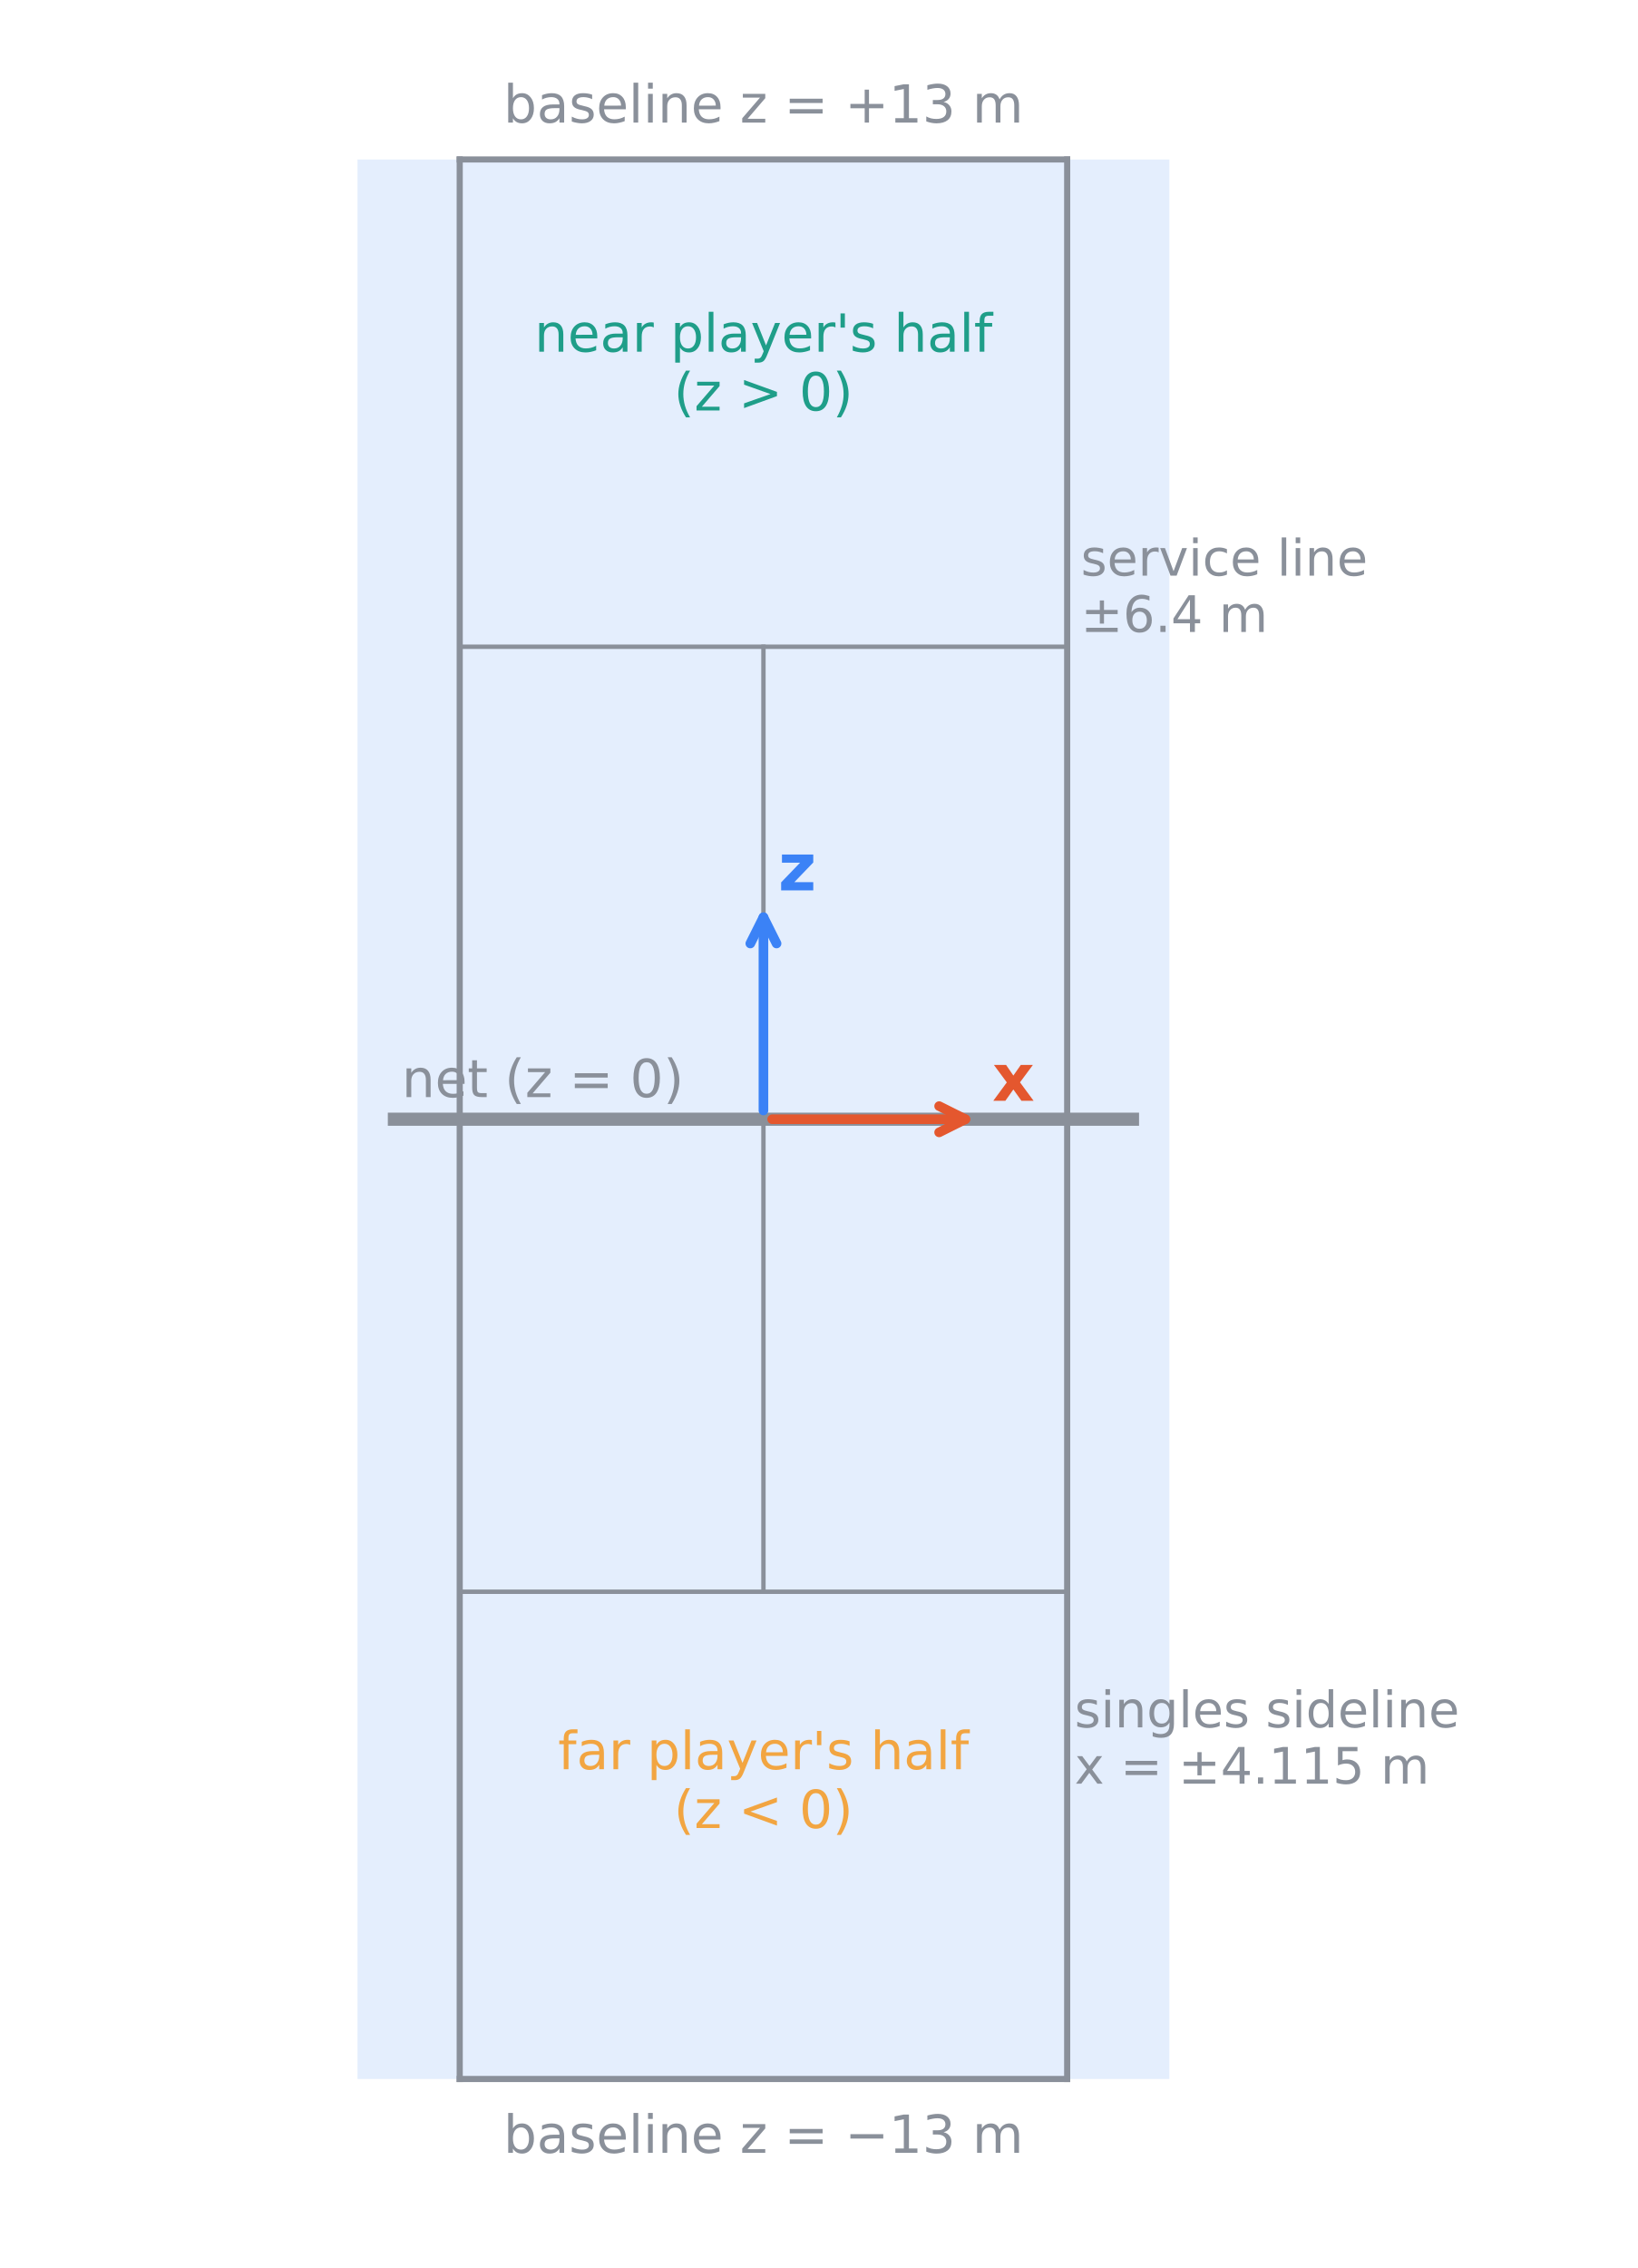
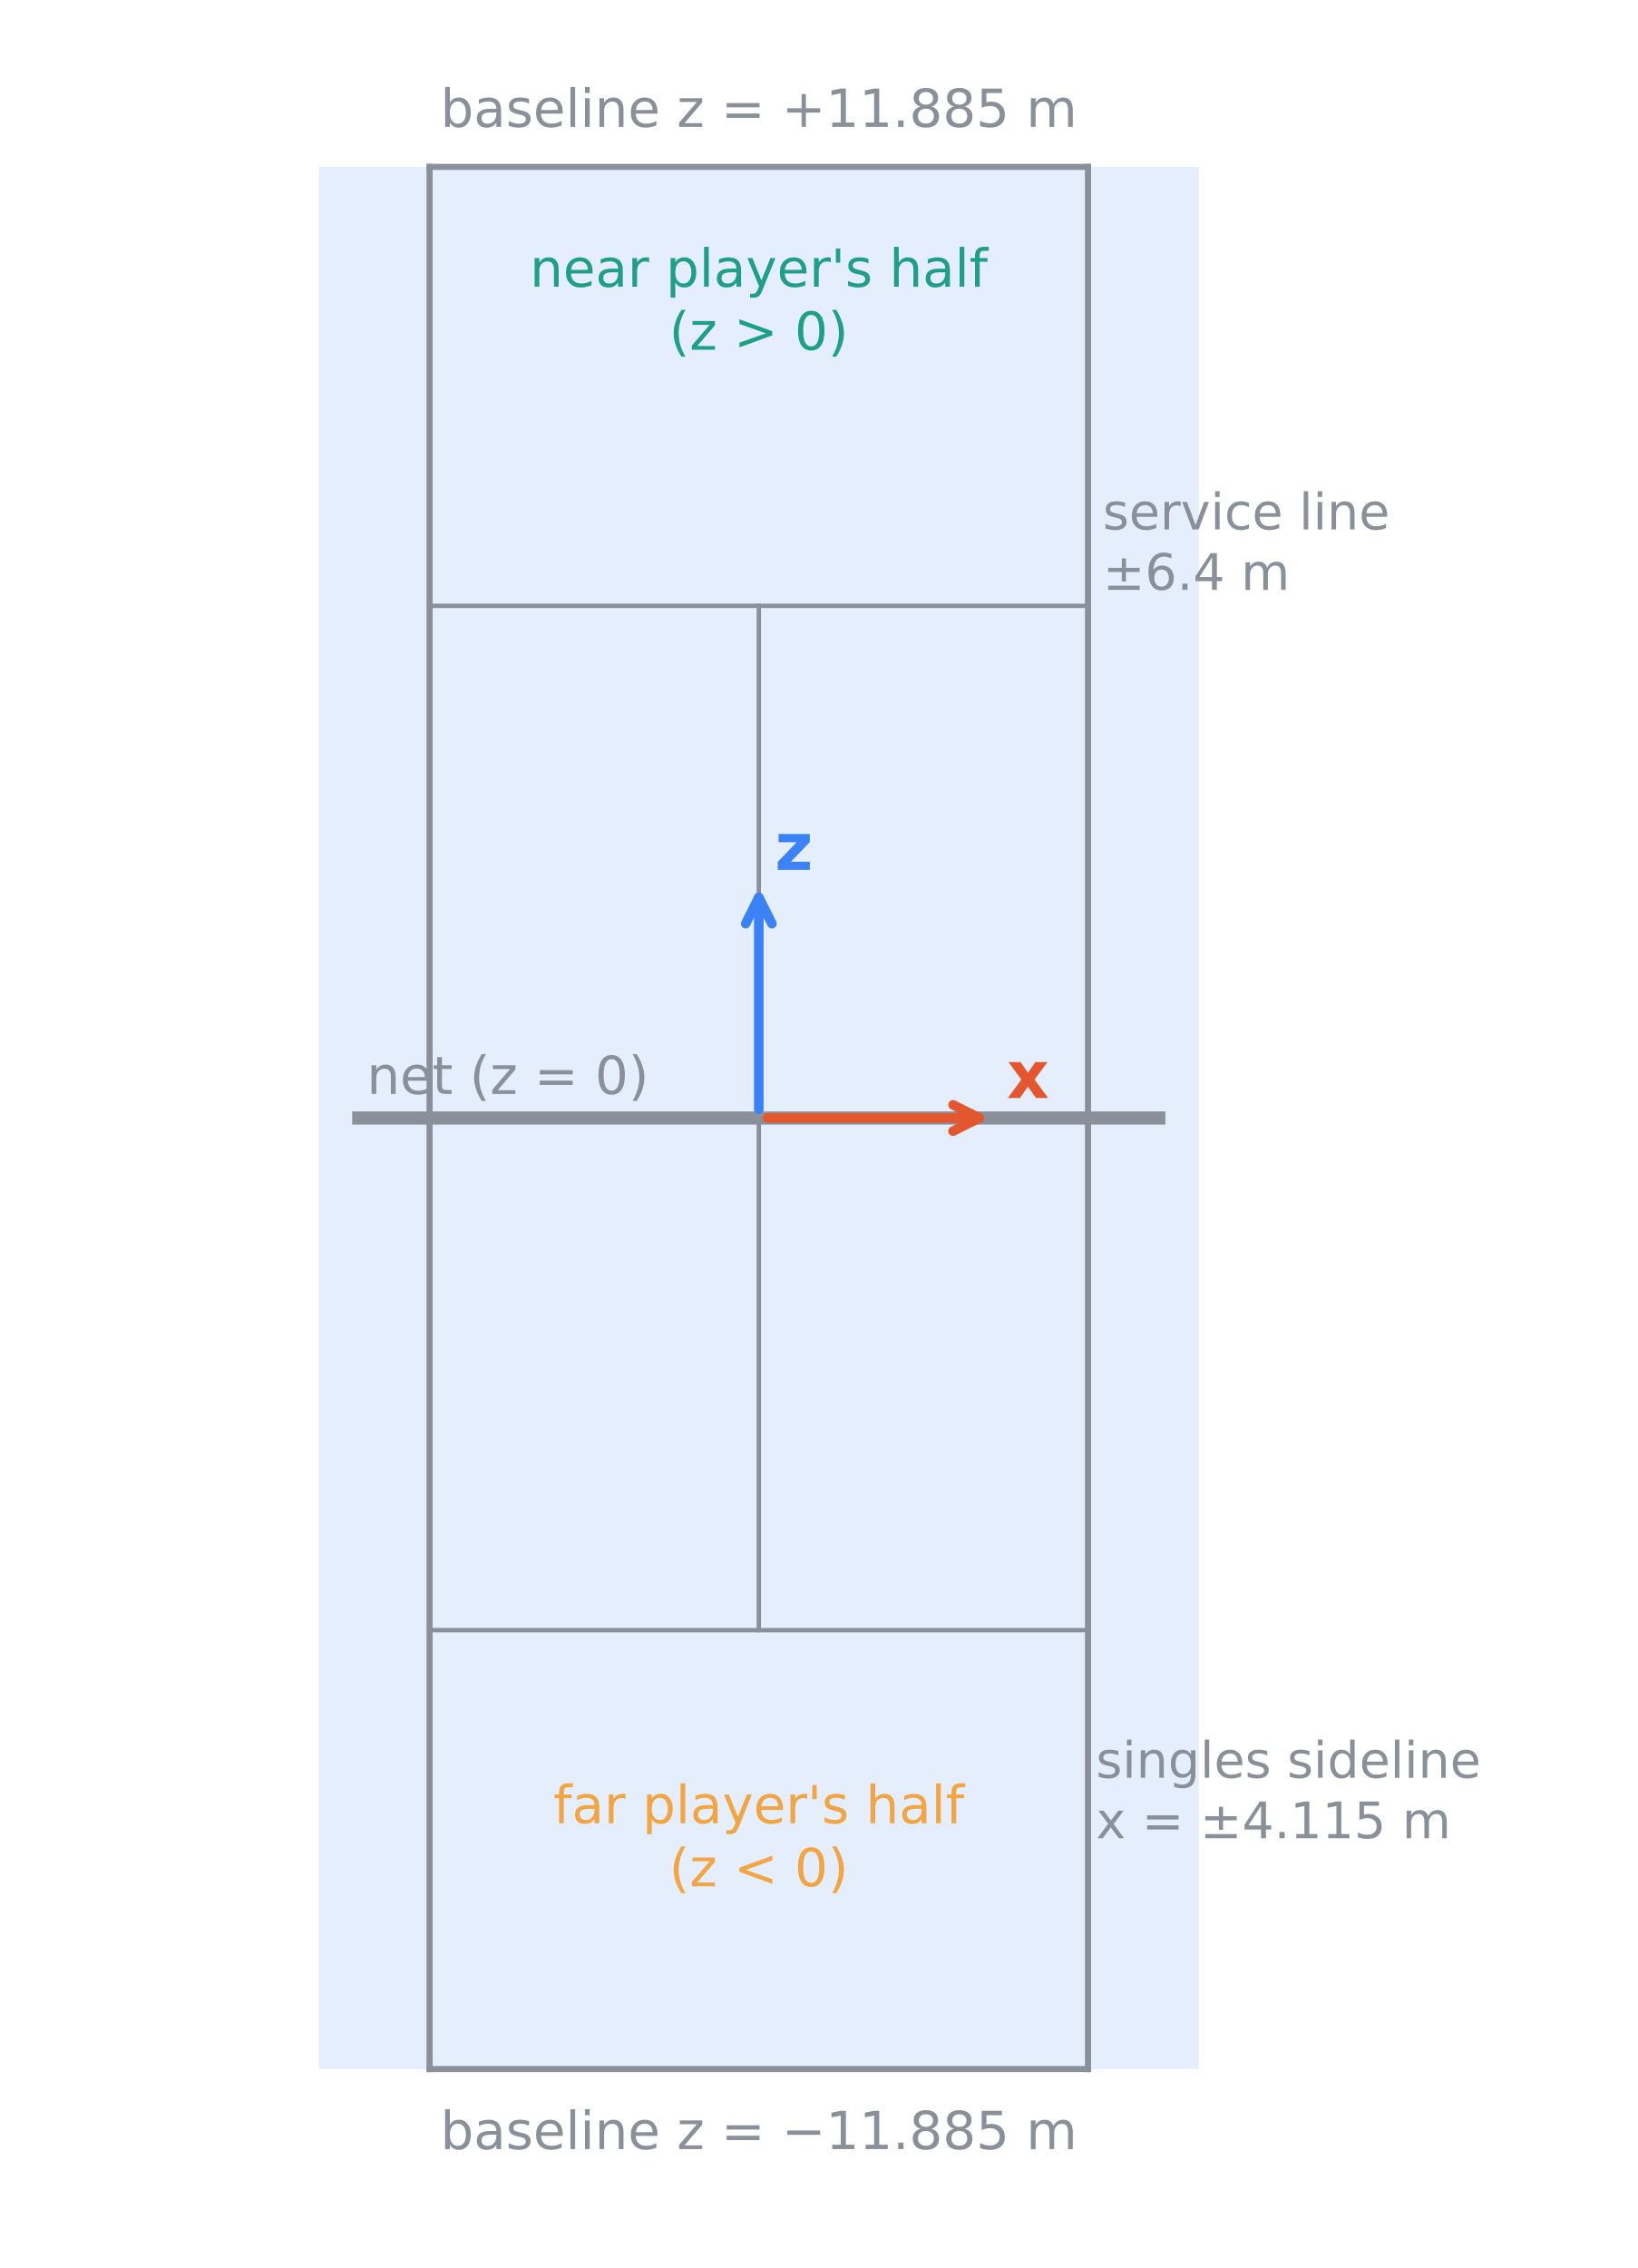
<svg xmlns="http://www.w3.org/2000/svg" width="374.4pt" height="518.4pt" viewBox="0 0 374.4 518.4" version="1.1">
  <defs>
    <style type="text/css">*{stroke-linejoin: round; stroke-linecap: butt}</style>
  </defs>
  <g id="figure_1">
    <g id="patch_1">
      <path d="M 0 518.4  L 374.4 518.4  L 374.4 0  L 0 0  L 0 518.4  z " style="fill: none" />
    </g>
    <g id="axes_1">
      <g id="patch_2">
-         <path d="M 81.731 475.2  L 267.356 475.2  L 267.356 36.45  L 81.731 36.45  z " clip-path="url(#pabae9520bc)" style="fill: #3b82f6; fill-opacity: 0.133" />
+         <path d="M 72.879 472.934  L 274.084 472.934  L 274.084 38.15  L 72.879 38.15  z " clip-path="url(#p2d13edc4d2)" style="fill: #3b82f6; fill-opacity: 0.133" />
      </g>
      <g id="line2d_1">
-         <path d="M 105.103 475.2  L 105.103 36.45  " clip-path="url(#pabae9520bc)" style="fill: none; stroke: #8a909a; stroke-width: 1.4; stroke-linecap: square" />
+         <path d="M 98.213 472.934  L 98.213 38.15  " clip-path="url(#p2d13edc4d2)" style="fill: none; stroke: #8a909a; stroke-width: 1.4; stroke-linecap: square" />
      </g>
      <g id="line2d_2">
-         <path d="M 243.984 475.2  L 243.984 36.45  " clip-path="url(#pabae9520bc)" style="fill: none; stroke: #8a909a; stroke-width: 1.4; stroke-linecap: square" />
+         <path d="M 248.75 472.934  L 248.75 38.15  " clip-path="url(#p2d13edc4d2)" style="fill: none; stroke: #8a909a; stroke-width: 1.4; stroke-linecap: square" />
      </g>
      <g id="line2d_3">
-         <path d="M 105.103 475.2  L 243.984 475.2  " clip-path="url(#pabae9520bc)" style="fill: none; stroke: #8a909a; stroke-width: 1.4; stroke-linecap: square" />
+         <path d="M 98.213 472.934  L 248.75 472.934  " clip-path="url(#p2d13edc4d2)" style="fill: none; stroke: #8a909a; stroke-width: 1.4; stroke-linecap: square" />
      </g>
      <g id="line2d_4">
-         <path d="M 105.103 36.45  L 243.984 36.45  " clip-path="url(#pabae9520bc)" style="fill: none; stroke: #8a909a; stroke-width: 1.4; stroke-linecap: square" />
+         <path d="M 98.213 38.15  L 248.75 38.15  " clip-path="url(#p2d13edc4d2)" style="fill: none; stroke: #8a909a; stroke-width: 1.4; stroke-linecap: square" />
      </g>
      <g id="line2d_5">
-         <path d="M 105.103 363.825  L 243.984 363.825  " clip-path="url(#pabae9520bc)" style="fill: none; stroke: #8a909a; stroke-linecap: square" />
+         <path d="M 98.213 372.606  L 248.75 372.606  " clip-path="url(#p2d13edc4d2)" style="fill: none; stroke: #8a909a; stroke-linecap: square" />
      </g>
      <g id="line2d_6">
-         <path d="M 105.103 147.825  L 243.984 147.825  " clip-path="url(#pabae9520bc)" style="fill: none; stroke: #8a909a; stroke-linecap: square" />
+         <path d="M 98.213 138.477  L 248.75 138.477  " clip-path="url(#p2d13edc4d2)" style="fill: none; stroke: #8a909a; stroke-linecap: square" />
      </g>
      <g id="line2d_7">
-         <path d="M 174.544 363.825  L 174.544 147.825  " clip-path="url(#pabae9520bc)" style="fill: none; stroke: #8a909a; stroke-linecap: square" />
+         <path d="M 173.482 372.606  L 173.482 138.477  " clip-path="url(#p2d13edc4d2)" style="fill: none; stroke: #8a909a; stroke-linecap: square" />
      </g>
      <g id="line2d_8">
-         <path d="M 90.169 255.825  L 258.919 255.825  " clip-path="url(#pabae9520bc)" style="fill: none; stroke: #8a909a; stroke-width: 3; stroke-linecap: square" />
+         <path d="M 82.025 255.542  L 264.938 255.542  " clip-path="url(#p2d13edc4d2)" style="fill: none; stroke: #8a909a; stroke-width: 3; stroke-linecap: square" />
      </g>
      <g id="patch_3">
-         <path d="M 176.543 255.825  Q 199.857 255.825 220.712 255.825  " style="fill: none; stroke: #e4572e; stroke-width: 2.2; stroke-linecap: round" />
-         <path d="M 214.712 252.825  L 220.712 255.825  L 214.712 258.825  " style="fill: none; stroke: #e4572e; stroke-width: 2.2; stroke-linecap: round" />
+         <path d="M 175.481 255.542  Q 200.919 255.542 223.898 255.542  " style="fill: none; stroke: #e4572e; stroke-width: 2.2; stroke-linecap: round" />
+         <path d="M 217.898 252.542  L 223.898 255.542  L 217.898 258.542  " style="fill: none; stroke: #e4572e; stroke-width: 2.2; stroke-linecap: round" />
      </g>
      <g id="patch_4">
-         <path d="M 174.544 253.826  Q 174.544 230.512 174.544 209.657  " style="fill: none; stroke: #3b82f6; stroke-width: 2.2; stroke-linecap: round" />
-         <path d="M 171.544 215.657  L 174.544 209.657  L 177.544 215.657  " style="fill: none; stroke: #3b82f6; stroke-width: 2.2; stroke-linecap: round" />
+         <path d="M 173.482 253.542  Q 173.482 228.104 173.482 205.125  " style="fill: none; stroke: #3b82f6; stroke-width: 2.2; stroke-linecap: round" />
+         <path d="M 170.482 211.125  L 173.482 205.125  L 176.482 211.125  " style="fill: none; stroke: #3b82f6; stroke-width: 2.2; stroke-linecap: round" />
      </g>
      <g id="text_1">
-         <text style="font-weight: 700; font-size: 15px; font-family: 'DejaVu Sans'; text-anchor: start; fill: #e4572e" x="226.856" y="251.606" transform="rotate(-0 226.8562 251.6062)">x</text>
+         <text style="font-weight: 700; font-size: 15px; font-family: 'DejaVu Sans'; text-anchor: start; fill: #e4572e" x="230.185" y="250.969" transform="rotate(-0 230.1846 250.9689)">x</text>
      </g>
      <g id="text_2">
-         <text style="font-weight: 700; font-size: 15px; font-family: 'DejaVu Sans'; text-anchor: start; fill: #3b82f6" x="177.919" y="203.512" transform="rotate(-0 177.9187 203.5125)">z</text>
+         <text style="font-weight: 700; font-size: 15px; font-family: 'DejaVu Sans'; text-anchor: start; fill: #3b82f6" x="177.14" y="198.839" transform="rotate(-0 177.1398 198.8387)">z</text>
      </g>
      <g id="text_3">
-         <text style="font-size: 12px; font-family: 'DejaVu Sans'; text-anchor: start; fill: #8a909a" x="91.856" y="250.762" transform="rotate(-0 91.85625 250.7625)">net (z = 0)</text>
+         <text style="font-size: 12px; font-family: 'DejaVu Sans'; text-anchor: start; fill: #8a909a" x="83.854" y="250.054" transform="rotate(-0 83.85412 250.0543)">net (z = 0)</text>
      </g>
      <g id="text_4">
-         <text style="font-size: 12px; font-family: 'DejaVu Sans'; text-anchor: middle; fill: #8a909a" x="174.544" y="28.012" transform="rotate(-0 174.5437 28.0125)">baseline z = +13 m</text>
+         <text style="font-size: 12px; font-family: 'DejaVu Sans'; text-anchor: middle; fill: #8a909a" x="173.482" y="29.004" transform="rotate(-0 173.4815 29.00391)">baseline z = +11.885 m</text>
      </g>
      <g id="text_5">
-         <text style="font-size: 12px; font-family: 'DejaVu Sans'; text-anchor: middle; fill: #8a909a" x="174.544" y="492.075" transform="rotate(-0 174.5437 492.075)">baseline z = −13 m</text>
+         <text style="font-size: 12px; font-family: 'DejaVu Sans'; text-anchor: middle; fill: #8a909a" x="173.482" y="491.225" transform="rotate(-0 173.4815 491.2252)">baseline z = −11.885 m</text>
      </g>
      <g id="text_6">
-         <text style="font-size: 11.5px; font-family: 'DejaVu Sans'; fill: #8a909a" transform="translate(247.1062 131.5725)">service line</text>
-         <text style="font-size: 11.5px; font-family: 'DejaVu Sans'; fill: #8a909a" transform="translate(247.1062 144.45)">±6.4 m</text>
+         <text style="font-size: 11.5px; font-family: 'DejaVu Sans'; fill: #8a909a" transform="translate(252.1341 121.0169)">service line</text>
+         <text style="font-size: 11.5px; font-family: 'DejaVu Sans'; fill: #8a909a" transform="translate(252.1341 134.8191)">±6.4 m</text>
      </g>
      <g id="text_7">
-         <text style="font-size: 11.5px; font-family: 'DejaVu Sans'; fill: #8a909a" transform="translate(245.6719 394.8225)">singles sideline</text>
-         <text style="font-size: 11.5px; font-family: 'DejaVu Sans'; fill: #8a909a" transform="translate(245.6719 407.7)">x = ±4.115 m</text>
+         <text style="font-size: 11.5px; font-family: 'DejaVu Sans'; fill: #8a909a" transform="translate(250.5794 406.3612)">singles sideline</text>
+         <text style="font-size: 11.5px; font-family: 'DejaVu Sans'; fill: #8a909a" transform="translate(250.5794 420.1635)">x = ±4.115 m</text>
      </g>
      <g id="text_8">
-         <text style="font-size: 12px; font-family: 'DejaVu Sans'; fill: #1f9e89" transform="translate(122.1966 80.38762)">near player's half</text>
-         <text style="font-size: 12px; font-family: 'DejaVu Sans'; fill: #1f9e89" transform="translate(154.0538 93.825)">(z &gt; 0)</text>
+         <text style="font-size: 12px; font-family: 'DejaVu Sans'; fill: #1f9e89" transform="translate(121.1343 65.54286)">near player's half</text>
+         <text style="font-size: 12px; font-family: 'DejaVu Sans'; fill: #1f9e89" transform="translate(152.9915 79.9452)">(z &gt; 0)</text>
      </g>
      <g id="text_9">
-         <text style="font-size: 12px; font-family: 'DejaVu Sans'; fill: #f2a541" transform="translate(127.5787 404.3876)">far player's half</text>
-         <text style="font-size: 12px; font-family: 'DejaVu Sans'; fill: #f2a541" transform="translate(154.0538 417.825)">(z &lt; 0)</text>
+         <text style="font-size: 12px; font-family: 'DejaVu Sans'; fill: #f2a541" transform="translate(126.5165 416.7359)">far player's half</text>
+         <text style="font-size: 12px; font-family: 'DejaVu Sans'; fill: #f2a541" transform="translate(152.9915 431.1383)">(z &lt; 0)</text>
      </g>
    </g>
  </g>
  <defs>
-     <clipPath id="pabae9520bc">
-       <rect x="73.294" y="16.2" width="227.812" height="486" />
+     <clipPath id="p2d13edc4d2">
+       <rect x="63.734" y="16.2" width="246.933" height="486" />
    </clipPath>
  </defs>
</svg>
